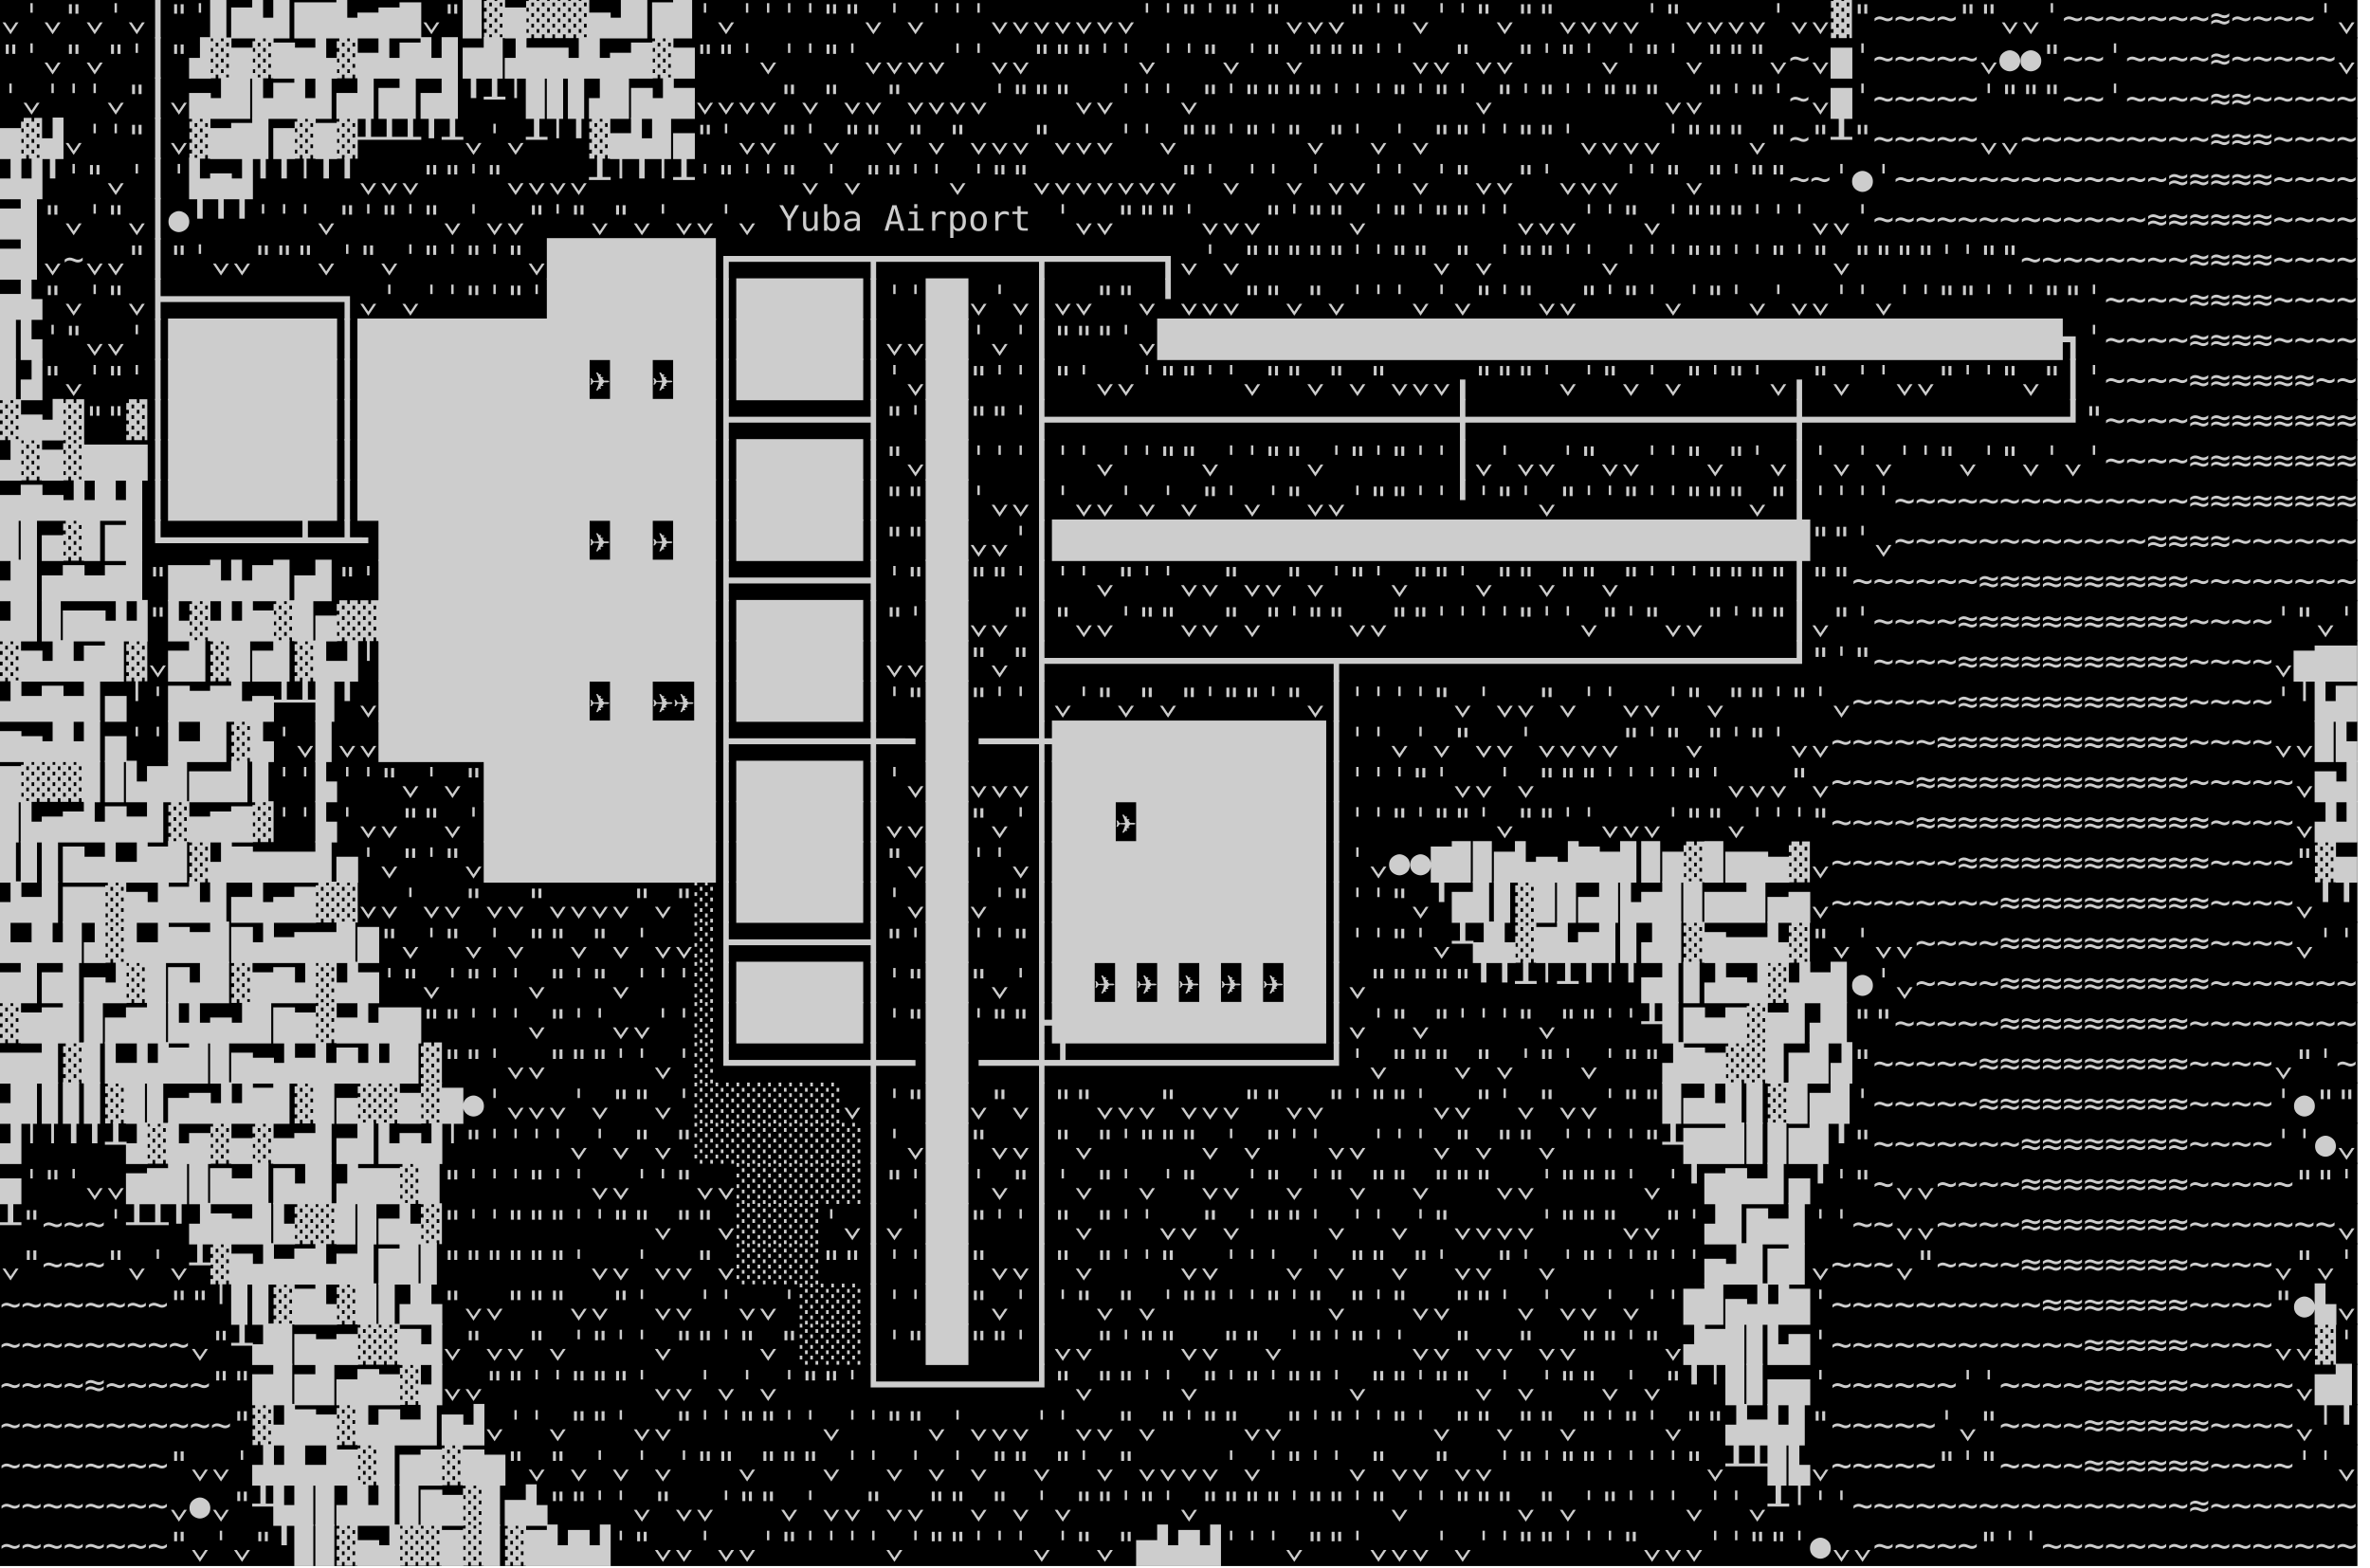
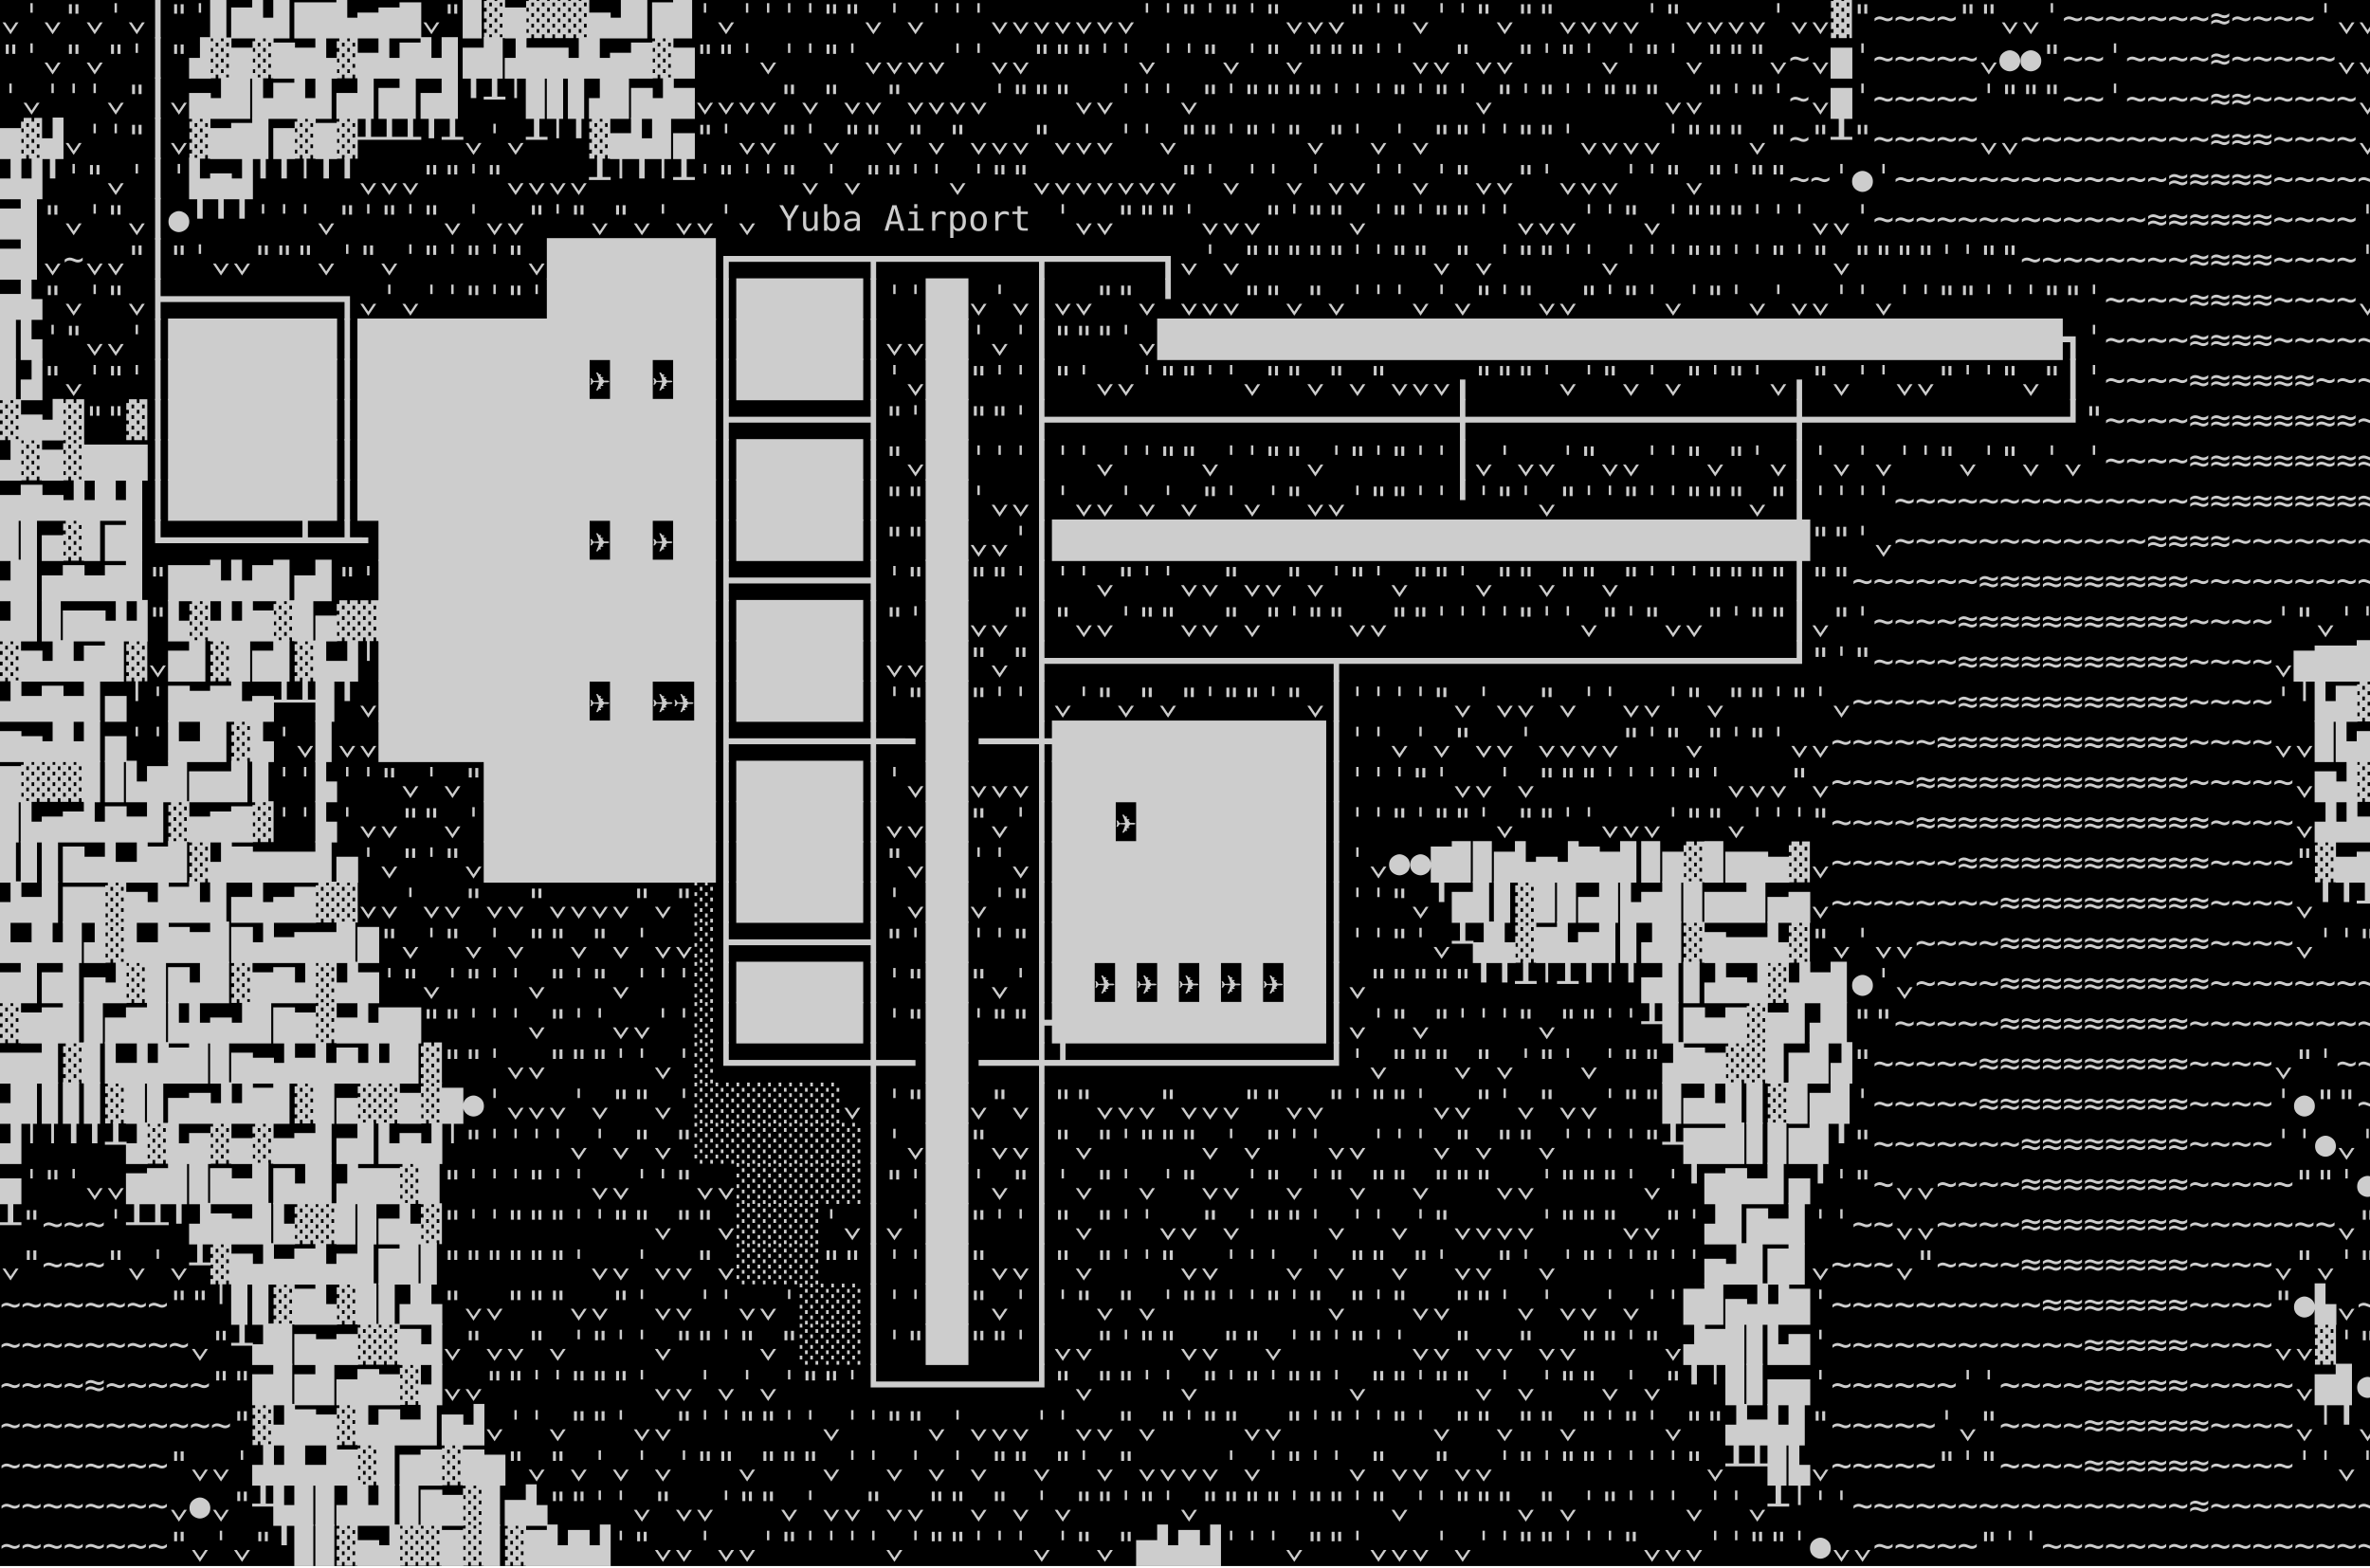
<svg xmlns="http://www.w3.org/2000/svg" version="1.1" width="678.0px" height="448.5px" viewBox="0 0 678.0 448.5" style="letter-spacing:0em;font-size:10px;font-family:'DejaVu Sans Mono';stroke:none">
-   <text y="8.5" x="0.0" style="fill:#000000">████████████████████████████████████████████████████████████████████████████████████████████████████████████████</text>
- █<text y="20.0" x="0.0" style="fill:#000000">████████████████████████████████████████████████████████████████████████████████████████████████████████████████</text>
- █<text y="31.5" x="0.0" style="fill:#000000">████████████████████████████████████████████████████████████████████████████████████████████████████████████████</text>
- █<text y="43.0" x="0.0" style="fill:#000000">████████████████████████████████████████████████████████████████████████████████████████████████████████████████</text>
- █<text y="54.5" x="0.0" style="fill:#000000">████████████████████████████████████████████████████████████████████████████████████████████████████████████████</text>
- █<text y="66.0" x="0.0" style="fill:#000000">████████████████████████████████████████████████████████████████████████████████████████████████████████████████</text>
- █<text y="77.5" x="0.0" style="fill:#000000">████████████████████████████████████████████████████████████████████████████████████████████████████████████████</text>
- █<text y="89.0" x="0.0" style="fill:#000000">████████████████████████████████████████████████████████████████████████████████████████████████████████████████</text>
- █<text y="100.5" x="0.0" style="fill:#000000">████████████████████████████████████████████████████████████████████████████████████████████████████████████████</text>
- █<text y="112.0" x="0.0" style="fill:#000000">████████████████████████████████████████████████████████████████████████████████████████████████████████████████</text>
- █<text y="123.5" x="0.0" style="fill:#000000">████████████████████████████████████████████████████████████████████████████████████████████████████████████████</text>
- █<text y="135.0" x="0.0" style="fill:#000000">████████████████████████████████████████████████████████████████████████████████████████████████████████████████</text>
- █<text y="146.5" x="0.0" style="fill:#000000">████████████████████████████████████████████████████████████████████████████████████████████████████████████████</text>
- █<text y="158.0" x="0.0" style="fill:#000000">████████████████████████████████████████████████████████████████████████████████████████████████████████████████</text>
- █<text y="169.5" x="0.0" style="fill:#000000">████████████████████████████████████████████████████████████████████████████████████████████████████████████████</text>
- █<text y="181.0" x="0.0" style="fill:#000000">████████████████████████████████████████████████████████████████████████████████████████████████████████████████</text>
- █<text y="192.5" x="0.0" style="fill:#000000">████████████████████████████████████████████████████████████████████████████████████████████████████████████████</text>
- █<text y="204.0" x="0.0" style="fill:#000000">████████████████████████████████████████████████████████████████████████████████████████████████████████████████</text>
- █<text y="215.5" x="0.0" style="fill:#000000">████████████████████████████████████████████████████████████████████████████████████████████████████████████████</text>
- █<text y="227.0" x="0.0" style="fill:#000000">████████████████████████████████████████████████████████████████████████████████████████████████████████████████</text>
- █<text y="238.5" x="0.0" style="fill:#000000">████████████████████████████████████████████████████████████████████████████████████████████████████████████████</text>
- █<text y="250.0" x="0.0" style="fill:#000000">████████████████████████████████████████████████████████████████████████████████████████████████████████████████</text>
- █<text y="261.5" x="0.0" style="fill:#000000">████████████████████████████████████████████████████████████████████████████████████████████████████████████████</text>
- █<text y="273.0" x="0.0" style="fill:#000000">████████████████████████████████████████████████████████████████████████████████████████████████████████████████</text>
- █<text y="284.5" x="0.0" style="fill:#000000">████████████████████████████████████████████████████████████████████████████████████████████████████████████████</text>
- █<text y="296.0" x="0.0" style="fill:#000000">████████████████████████████████████████████████████████████████████████████████████████████████████████████████</text>
- █<text y="307.5" x="0.0" style="fill:#000000">████████████████████████████████████████████████████████████████████████████████████████████████████████████████</text>
- █<text y="319.0" x="0.0" style="fill:#000000">████████████████████████████████████████████████████████████████████████████████████████████████████████████████</text>
- █<text y="330.5" x="0.0" style="fill:#000000">████████████████████████████████████████████████████████████████████████████████████████████████████████████████</text>
- █<text y="342.0" x="0.0" style="fill:#000000">████████████████████████████████████████████████████████████████████████████████████████████████████████████████</text>
- █<text y="353.5" x="0.0" style="fill:#000000">████████████████████████████████████████████████████████████████████████████████████████████████████████████████</text>
- █<text y="365.0" x="0.0" style="fill:#000000">████████████████████████████████████████████████████████████████████████████████████████████████████████████████</text>
- █<text y="376.5" x="0.0" style="fill:#000000">████████████████████████████████████████████████████████████████████████████████████████████████████████████████</text>
- █<text y="388.0" x="0.0" style="fill:#000000">████████████████████████████████████████████████████████████████████████████████████████████████████████████████</text>
- █<text y="399.5" x="0.0" style="fill:#000000">████████████████████████████████████████████████████████████████████████████████████████████████████████████████</text>
- █<text y="411.0" x="0.0" style="fill:#000000">████████████████████████████████████████████████████████████████████████████████████████████████████████████████</text>
- █<text y="422.5" x="0.0" style="fill:#000000">████████████████████████████████████████████████████████████████████████████████████████████████████████████████</text>
- █<text y="434.0" x="0.0" style="fill:#000000">████████████████████████████████████████████████████████████████████████████████████████████████████████████████</text>
- █<text y="445.5" x="0.0" style="fill:#000000">████████████████████████████████████████████████████████████████████████████████████████████████████████████████</text>
- █<text y="8.5" x="0.0" style="fill:#cdcdcd">⌄ˈ⌄"⌄ˈ⌄┃"ˈ▊▆▙▊▇▇▙▅▆▇⌄"▉▓▆▓▓▓▅▟▊▇▉ˈ⌄ˈˈˈˈ""⌄ˈ⌄ˈˈˈ⌄⌄⌄⌄⌄⌄⌄ˈˈ"ˈ"ˈ"⌄⌄⌄"ˈ"⌄ˈˈ"⌄""⌄⌄⌄⌄ˈ"⌄⌄⌄⌄ˈ⌄⌄▓"~~~~""⌄⌄ˈ~~~~~~~≈~~~~ˈ⌄</text>
- ⌄<text y="20.0" x="0.0" style="fill:#cdcdcd">"ˈ⌄"⌄"ˈ┃"▟▓▆▓▇▆▙▓▅▙▇▙▊▆▉▟▆▆▟▙▅▇▓▆""ˈ⌄ˈˈ"ˈ⌄⌄⌄⌄ˈˈ⌄⌄"""ˈˈ⌄ˈˈ"⌄ˈ"⌄"""ˈˈ⌄⌄"⌄⌄"ˈ"ˈ⌄ˈ"ˈ⌄"""⌄~⌄▆ˈ~~~~~⌄●●"~~ˈ~~~~≈~~~~~⌄</text>
- ⌄<text y="31.5" x="0.0" style="fill:#cdcdcd">ˈ⌄ˈˈˈ⌄"┃⌄▅▟▉▙▇▙▊▅▊▆▊▅▊╹┸╵▉▊▊▟▉▆▟▆⌄⌄⌄⌄"⌄"⌄⌄"⌄⌄⌄⌄ˈ"""⌄⌄ˈˈˈ⌄"ˈ""""ˈˈˈ"ˈ"ˈ⌄"ˈ"ˈˈ"""⌄⌄"ˈ"ˈ~⌄▆ˈ~~~~~ˈ"""~~ˈ~~~~≈≈~~~~~</text>
- ⌄<text y="43.0" x="0.0" style="fill:#cdcdcd">▆▓▟⌄ˈˈ"┃⌄▓▆▇▊▆▓▇▓┸┸┸╹┸⌄ˈ⌄┸╵╹▓▅▙▉▅"ˈ⌄⌄"ˈ⌄""⌄"⌄"⌄⌄⌄"⌄⌄⌄ˈˈ⌄""ˈ"ˈ"⌄"ˈ⌄ˈ⌄""ˈˈ""ˈ⌄⌄⌄⌄ˈ"""⌄"~"┸"~~~~~⌄⌄~~~~~~~~~≈≈≈~~~~</text>
- ⌄<text y="54.5" x="0.0" style="fill:#cdcdcd">▟▟╹ˈ"⌄ˈ┃ˈ▙▅▟╹╹╵╹╹⌄⌄⌄""ˈ"⌄⌄⌄⌄┸╵╹╵┸ˈ"ˈˈ"⌄ˈ⌄""ˈˈ⌄ˈ""⌄⌄⌄⌄⌄⌄⌄"ˈ⌄ˈˈ⌄ˈ⌄⌄ˈˈ⌄ˈ"⌄⌄"ˈ⌄⌄⌄ˈˈ"⌄"ˈ""~~ˈ●ˈ~~~~~~~~~~~~~≈≈≈≈≈~~~~</text>
- ~<text y="66.0" x="0.0" style="fill:#cdcdcd">▆▊"⌄ˈ"⌄┃●╹╹╹ˈˈˈ⌄"ˈ"ˈ"⌄ˈ⌄⌄"ˈ"⌄"⌄ˈ⌄⌄ˈ⌄ Yuba Airport ˈ⌄⌄"""ˈ⌄⌄⌄"ˈ""⌄ˈ"ˈ""ˈˈ⌄⌄⌄ˈˈ"⌄ˈ"""ˈˈˈ⌄⌄ˈ~~~~~~~~~~~~~≈≈≈≈≈≈~~~~</text>
- ˈ<text y="77.5" x="0.0" style="fill:#cdcdcd">▆▊⌄~⌄⌄"┃"ˈ⌄⌄"""⌄ˈ"⌄ˈ"ˈ"ˈ"⌄████████┏━━━━━━┳━━━━━━━┳━━━━━┓⌄ˈ⌄"""""ˈˈ""⌄"⌄ˈ""ˈˈ⌄ˈˈˈ""ˈˈ"ˈ"⌄""""ˈˈ""~~~~~~~~≈≈≈≈~~~~</text>
- ˈ<text y="89.0" x="0.0" style="fill:#cdcdcd">▅▙"⌄ˈ"⌄┣━━━━━━━━┓⌄ˈ⌄ˈˈ"ˈ"ˈ████████┃██████┃ˈˈ██⌄ˈ⌄┃⌄⌄""⌄╹⌄⌄⌄""⌄"⌄ˈˈˈ⌄ˈ⌄"ˈ"⌄⌄"ˈ"ˈ⌄ˈ"ˈ⌄ˈ⌄⌄ˈˈ⌄ˈˈ""ˈˈˈ""ˈ~~~~≈≈≈≈~~~~</text>
- ⌄<text y="100.5" x="0.0" style="fill:#cdcdcd">▊▙ˈ"⌄⌄ˈ┃████████┃█████████████████┃██████┃⌄⌄██ˈ⌄ˈ┃"""ˈ⌄███████████████████████████████████████████┓ˈ~~~~≈≈≈≈~~~~</text>
- ~<text y="112.0" x="0.0" style="fill:#cdcdcd">▊▟"⌄ˈ"ˈ┃████████┃███████████✈██✈██┃██████┃ˈ⌄██"ˈˈ┃"ˈ⌄⌄ˈ""ˈˈ⌄""⌄"⌄"⌄⌄⌄╻"""ˈ⌄ˈ"⌄ˈ⌄"ˈ"ˈ⌄╻"⌄ˈˈ⌄⌄"ˈˈ"⌄"┃ˈ~~~~≈≈≈≈≈≈~~</text>
- ~<text y="123.5" x="0.0" style="fill:#cdcdcd">▓▅▟▓""▓┃████████┃█████████████████┣━━━━━━┫"ˈ██""ˈ┣━━━━━━━━━━━━━━━━━━━╋━━━━━━━━━━━━━━━╋━━━━━━━━━━━━┛"~~~~≈≈≈≈≈≈≈≈</text>
- ~<text y="135.0" x="0.0" style="fill:#cdcdcd">▟▓▆▓▇▇▇┃████████┃█████████████████┃██████┃"⌄██ˈˈˈ┃ˈˈ⌄ˈˈ""⌄ˈˈ""⌄ˈ"ˈ"ˈˈ┃⌄ˈ⌄⌄ˈ"⌄⌄ˈˈ"⌄"ˈ⌄┃ˈ⌄ˈ⌄ˈˈ"⌄ˈ"⌄ˈ⌄ˈ~~~~≈≈≈≈≈≈≈≈</text>
- ≈<text y="146.5" x="0.0" style="fill:#cdcdcd">▅▇▅▟▟▙▊┃████████┃█████████████████┃██████┃""██ˈ⌄⌄┃ˈ⌄⌄ˈ⌄ˈ⌄"ˈ⌄ˈ"⌄⌄ˈ""ˈˈ╹ˈ"ˈ⌄"ˈˈ"ˈˈ"""⌄"┃ˈˈˈˈ~~~~~~~~~~~~~~≈≈≈≈≈≈≈≈</text>
- ≈<text y="158.0" x="0.0" style="fill:#cdcdcd">▉▊▅▓▊▇▊┗━━━━━━┻━┻╸██████████✈██✈██┃██████┃""██⌄⌄ˈ┃████████████████████████████████████""ˈ⌄~~~~~~~~~~~~≈≈≈≈~~~~~~</text>
- ~<text y="169.5" x="0.0" style="fill:#cdcdcd">▟▊▅▇▅▇▊"▇▇▙▙▇▊▅▊"ˈ████████████████┣━━━━━━┫ˈ"██""ˈ┃ˈˈ⌄"ˈˈ⌄⌄"⌄⌄"⌄ˈ"ˈ⌄""ˈ⌄""⌄""⌄"ˈˈˈ""""┃""~~~~~~≈≈≈≈≈≈≈≈≈≈~~~~~~~~</text>
- ~<text y="181.0" x="0.0" style="fill:#cdcdcd">▟▊▉▆▆▟▟"▙▓▟▟▆▓▉▅▓▓████████████████┃██████┃"ˈ██⌄⌄"┃"⌄⌄ˈ""⌄⌄"⌄"ˈ""⌄⌄""ˈˈˈˈ"ˈˈ⌄"ˈ"⌄⌄"ˈ""┃⌄"ˈ~~~~≈≈≈≈≈≈≈≈≈≈≈~~~~ˈ"⌄ˈ</text>
- ˈ<text y="192.5" x="0.0" style="fill:#cdcdcd">▓▆▟▙▇▉▓⌄▆▊▓▉▆▊▓▙▟╵████████████████┃██████┃⌄⌄██"⌄"┣━━━━━━━━━━━━━┳━━━━━━━━━━━━━━━━━━━━━┛"ˈ"~~~~≈≈≈≈≈≈≈≈≈≈≈~~~~⌄▆▇▇</text>
- ▉<text y="204.0" x="0.0" style="fill:#cdcdcd">▟▅▇▅▊▅╵ˈ▇▆▇▙▅┸┸▉╹⌄██████████✈██✈✈█┃██████┃ˈ"██"ˈˈ┃⌄ˈ"⌄"⌄"ˈ""ˈ"⌄┃ˈˈˈˈ"⌄ˈ⌄⌄"⌄ˈˈ⌄⌄ˈ"⌄""ˈ"ˈ⌄~~~~~≈≈≈≈≈≈≈≈≈≈≈~~~~ˈ╵▙▇</text>
- ▓<text y="215.5" x="0.0" style="fill:#cdcdcd">▆▅▟▙▊▅ˈˈ▙▟▊▓▙ˈ⌄▊⌄⌄████████████████┣━━━━━━╋━╸██╺━━╋█████████████┃ˈˈ⌄ˈ⌄"⌄⌄ˈ⌄⌄⌄⌄"ˈ"⌄"ˈ"ˈ⌄⌄~~~~~≈≈≈≈≈≈≈≈≈≈≈≈~~~~⌄⌄▉▙</text>
- ▆<text y="227.0" x="0.0" style="fill:#cdcdcd">▇▓▓▓▊▉▙▇▉▆▆▊▊ˈˈ▙ˈˈ"⌄ˈ⌄"███████████┃██████┃ˈ⌄██⌄⌄⌄┃█████████████┃ˈˈˈ"ˈ⌄⌄ˈ⌄"""ˈˈˈˈ"ˈ⌄⌄⌄"⌄~~~~≈≈≈≈≈≈≈≈≈≈≈≈≈~~~~~⌄▆▟</text>
- ▓<text y="238.5" x="0.0" style="fill:#cdcdcd">▉▙▅▆▙▇▅▊▓▅▆▇▓ˈˈ▙ˈ⌄⌄""⌄ˈ███████████┃██████┃⌄⌄██"⌄ˈ┃███✈█████████┃ˈˈ"ˈ""ˈ⌄""ˈˈ⌄⌄⌄ˈ""⌄ˈˈˈ"~~~~≈≈≈≈≈≈≈≈≈≈≈≈≈≈~~~~⌄▟▟</text>
- ▅<text y="250.0" x="0.0" style="fill:#cdcdcd">▊▊▊▇▅▙▟▇▉▓▟▇▆▆▆▊▅ˈ⌄"ˈ"⌄███████████┃██████┃"⌄██ˈˈ⌄┃█████████████┃ˈ⌄●●▇▉▉▆▙▅▟▇▆▊▉▆▓▉▆▆▅▓⌄~~~~~~≈≈≈≈≈≈≈≈≈≈≈≈~~~~"▓▅</text>
- ▆<text y="261.5" x="0.0" style="fill:#cdcdcd">▟▅▊▇▇▓▆▟▇▙▊▅▙▅▇▓▓⌄⌄ˈ⌄⌄"⌄⌄"⌄⌄⌄⌄"⌄"░┃██████┃ˈ⌄██⌄ˈ"┃█████████████┃ˈˈ"⌄╹▆▊▊▓▉▉▅▉▙▆▉▉▆▆▉▅▆⌄~~~~~~~~≈≈≈≈≈≈≈≈≈≈~~~~⌄╹╹</text>
- ┸<text y="273.0" x="0.0" style="fill:#cdcdcd">▙▟▙▉▟▓▙▟▇▆▉▇▟▅▆▆▉▇"⌄ˈ"⌄ˈ⌄""⌄"⌄ˈ⌄⌄░┣━━━━━━┫"ˈ██ˈˈ"┃█████████████┃ˈˈ"ˈ⌄┸▟▙▓▇▙▆▊▊▟▉▓▆▅▅▙▓"⌄ˈ⌄⌄~~~~≈≈≈≈≈≈≈≈≈≈~~~~⌄ˈˈ</text>
- "<text y="284.5" x="0.0" style="fill:#cdcdcd">▆▊▆▊▅▟▓▉▇▟▉▓▆▇▟▓▟▆ˈ"⌄ˈ"ˈˈ⌄"ˈ"⌄ˈˈˈ░┃██████┃ˈ"██"⌄ˈ┃██✈█✈█✈█✈█✈██┃⌄"""""╹╹┸╵┸╹╵╹▅▊▊▟▅▟▓▟▆▊●ˈ⌄~~~~≈≈≈≈≈≈≈≈≈≈~~~~~~~</text>
- ~<text y="296.0" x="0.0" style="fill:#cdcdcd">▓▆▇▊▉▅▇▉▙▙▅▟▉▇▆▓▅▙▇▇""ˈˈˈ⌄"ˈˈ⌄⌄ˈˈ░┃██████┃ˈ"██ˈ""┣█████████████┃⌄ˈ"⌄"ˈˈˈ"⌄""ˈˈ┸▊▇▅▇▓▆▊▟▊""~~~~~≈≈≈≈≈≈≈≈≈~~~~~~~~</text>
- ~<text y="307.5" x="0.0" style="fill:#cdcdcd">▆▆▊▓▊▙▟▟▇▉▉▆▅▟▅▙▇▟▟▉▓""ˈ⌄⌄"""ˈˈ⌄ˈ░┗━━━━━━╋━╸██╺━━╋┻━━━━━━━━━━━━┛ˈ⌄"""⌄"⌄ˈ"ˈ⌄ˈ""▟▇▆▓▓▊▆▉▟"~~~~~≈≈≈≈≈≈≈≈≈≈~~~~⌄"ˈ~</text>
- ~<text y="319.0" x="0.0" style="fill:#cdcdcd">▟▊▊▊▊▓▉▊▅▆▟▟▇▊▓▉▅▓▓▆▓▇●ˈ⌄⌄⌄ˈ⌄""⌄ˈ░░░░░░░⌄┃ˈ"██⌄"⌄┃""⌄⌄⌄"⌄⌄⌄""⌄⌄"ˈ""ˈ⌄⌄"ˈ⌄"⌄⌄ˈ""▉▅▙▊▊▓▉▆▉ˈ~~~~~≈≈≈≈≈≈≈≈≈≈~~~~ˈ●""</text>
- ~<text y="330.5" x="0.0" style="fill:#cdcdcd">▟╵╵╹╹┸▟▓▙▆▓▅▓▅▆▊▅▊▙▆▟╵"ˈˈˈˈ⌄ˈ⌄"⌄"░░░░░░░░┃ˈ⌄██"⌄⌄┃"⌄"ˈ"""⌄ˈ⌄"ˈˈ⌄⌄ˈˈˈ⌄"⌄""⌄ˈˈˈˈ"┸▇▇▉▊▉▇▉╹"~~~~~~~≈≈≈≈≈≈≈≈~~~~ˈˈ●⌄</text>
- ˈ<text y="342.0" x="0.0" style="fill:#cdcdcd">▅ˈ"ˈ⌄⌄▆▇▉▉▇▅▊▇▟▊▟▇▇▓▉"ˈˈˈ"ˈˈ⌄⌄ˈˈ"⌄⌄░░░░░░┃"ˈ██ˈ⌄"┃ˈ⌄"ˈ⌄ˈ"⌄⌄ˈ"⌄ˈ"⌄""⌄"""⌄⌄ˈ"""ˈ⌄ˈ╹▆▇▅▊▅╹ˈ"~⌄⌄~~~~≈≈≈≈≈≈≈≈~~~~~""ˈ</text>
- ●<text y="353.5" x="0.0" style="fill:#cdcdcd">┸"~~~ˈ┸┸╹▟▆▅▉▙▓▓▉▉▅▙▓"ˈˈ"""ˈˈ""⌄""⌄░░░░ˈ⌄┃⌄ˈ██"ˈˈ┃"⌄"ˈˈ⌄⌄"⌄ˈ""ˈ⌄ˈˈ⌄ˈ"⌄⌄⌄⌄ˈ"""⌄⌄"ˈ▟▊▇▅▊ˈˈ~~⌄⌄~~~~≈≈≈≈≈≈≈≈~~~~~~~⌄</text>
- "<text y="365.0" x="0.0" style="fill:#cdcdcd">⌄"~~~"⌄ˈ⌄┸▓▆▟▅▇▙▆▊▇▉▊""""""ˈ⌄⌄ˈ⌄⌄"⌄░░░░""┃ˈˈ██"⌄⌄┃"⌄"ˈˈ"⌄⌄ˈˈˈ⌄ˈ⌄""⌄"ˈ⌄⌄"ˈ⌄ˈ"ˈˈ"ˈˈ▅▟▊▇▊⌄~~~⌄"~~~~≈≈≈≈≈≈≈≈~~~~⌄"⌄ˈ</text>
- "<text y="376.5" x="0.0" style="fill:#cdcdcd">~~~~~~~~""╵▊▊▓▇▙▓▉▊▟▙"⌄⌄"""⌄⌄"ˈ⌄⌄ˈˈ⌄⌄ˈ░░░┃ˈˈ██"⌄ˈ┃ˈ"⌄"⌄ˈ""ˈˈ"ˈ"⌄"ˈ"⌄⌄""ˈ⌄ˈ⌄⌄ˈ⌄ˈˈ▇▉▅▟▟▇ˈ~~~~~~~~~~≈≈≈≈≈≈≈~~~~"●▙⌄</text>
- ~<text y="388.0" x="0.0" style="fill:#cdcdcd">~~~~~~~~~⌄"┸▟▉▆▅▆▓▓▇▟⌄"⌄⌄"⌄ˈ"ˈˈ⌄""ˈ"⌄"░░░┃ˈ"██""ˈ┃⌄⌄"ˈ""⌄⌄""⌄ˈ"ˈ"ˈˈ⌄⌄"⌄⌄"⌄⌄""ˈ"⌄▟▇▉▊▙▆ˈ~~~~~~~~~~~~≈≈≈≈≈~~~~⌄⌄▓ˈ</text>
- "<text y="399.5" x="0.0" style="fill:#cdcdcd">~~~~≈~~~~~""▆▉▆▉▅▇▆▓▟⌄⌄""ˈˈ"""ˈ⌄⌄ˈ⌄ˈ⌄ˈ""ˈ┗━━━━━━━┛"⌄""ˈˈ⌄"ˈ"ˈ""ˈ⌄""ˈ""⌄ˈ⌄ˈ""⌄ˈ⌄"╹╵▉▊▅▅ˈ~~~~~~ˈˈ~~~~≈≈≈≈≈~~~~~⌄▆▊</text>
- ●<text y="411.0" x="0.0" style="fill:#cdcdcd">~~~~~~~~~~~"▓▟▇▆▓▙▇▅▊▆▟⌄ˈˈ⌄""ˈ⌄⌄"ˈˈ""ˈˈ⌄ˈˈ""⌄ˈ⌄⌄⌄ˈˈ⌄⌄"⌄"ˈ""⌄⌄"ˈ"ˈˈ"ˈ⌄""⌄""⌄"ˈ"ˈ⌄""▟▅▙▊"~~~~~ˈ⌄"~~~~≈≈≈≈≈≈~~~~⌄╵╹</text>
- ⌄<text y="422.5" x="0.0" style="fill:#cdcdcd">~~~~~~~~"⌄⌄ˈ▟▟▙▟▇▓▊▆▇▓▇▆"⌄"⌄ˈ⌄ˈ⌄ˈ""⌄"""⌄ˈˈ⌄ˈ⌄ˈ⌄""⌄"ˈ⌄"⌄⌄⌄⌄ˈ⌄ˈ"ˈˈ⌄"⌄⌄"⌄⌄ˈ"ˈ""ˈˈˈˈ"⌄┸┸▉▙⌄~~~~~"ˈ"~~~~≈≈≈≈≈≈~~~~ˈˈ⌄</text>
- ˈ<text y="434.0" x="0.0" style="fill:#cdcdcd">~~~~~~~~⌄●⌄"┸▙▉▉▟▙▊▉▇▆▓▊▅▙""ˈˈ⌄"⌄⌄ˈ""⌄ˈ⌄⌄"⌄⌄""⌄"⌄ˈ⌄""ˈ"ˈ⌄""""ˈ""ˈ"⌄ˈˈ"""⌄"⌄ˈ"ˈˈˈ⌄ˈˈ⌄┸╵ˈˈ~~~~~~~~~~~~~~~~≈~~~~~~~</text>
- ~<text y="445.5" x="0.0" style="fill:#cdcdcd">~~~~~~~~"⌄ˈ⌄"╹▉▉▓▅▟▓▓▇▓▊▓▇▙▇▟ˈ"⌄⌄ˈ⌄⌄ˈ"ˈˈˈˈ⌄ˈ""ˈˈˈ⌄ˈ"⌄"▅▙▇▟ˈˈˈ⌄""ˈ⌄⌄⌄ˈ⌄ˈˈ""ˈˈˈ"⌄⌄⌄ˈˈ""ˈ●⌄⌄~~~~~"ˈˈ~~~~~~~~~~~~~~~</text>
- ~</svg>
+   <text y="8.5" x="0.0" style="fill:#000000">█████████████████████████████████████████████████████████████████████████████████████████████████████████████████</text>
+   <text y="20.0" x="0.0" style="fill:#000000">█████████████████████████████████████████████████████████████████████████████████████████████████████████████████</text>
+   <text y="31.5" x="0.0" style="fill:#000000">█████████████████████████████████████████████████████████████████████████████████████████████████████████████████</text>
+   <text y="43.0" x="0.0" style="fill:#000000">█████████████████████████████████████████████████████████████████████████████████████████████████████████████████</text>
+   <text y="54.5" x="0.0" style="fill:#000000">█████████████████████████████████████████████████████████████████████████████████████████████████████████████████</text>
+   <text y="66.0" x="0.0" style="fill:#000000">█████████████████████████████████████████████████████████████████████████████████████████████████████████████████</text>
+   <text y="77.5" x="0.0" style="fill:#000000">█████████████████████████████████████████████████████████████████████████████████████████████████████████████████</text>
+   <text y="89.0" x="0.0" style="fill:#000000">█████████████████████████████████████████████████████████████████████████████████████████████████████████████████</text>
+   <text y="100.5" x="0.0" style="fill:#000000">█████████████████████████████████████████████████████████████████████████████████████████████████████████████████</text>
+   <text y="112.0" x="0.0" style="fill:#000000">█████████████████████████████████████████████████████████████████████████████████████████████████████████████████</text>
+   <text y="123.5" x="0.0" style="fill:#000000">█████████████████████████████████████████████████████████████████████████████████████████████████████████████████</text>
+   <text y="135.0" x="0.0" style="fill:#000000">█████████████████████████████████████████████████████████████████████████████████████████████████████████████████</text>
+   <text y="146.5" x="0.0" style="fill:#000000">█████████████████████████████████████████████████████████████████████████████████████████████████████████████████</text>
+   <text y="158.0" x="0.0" style="fill:#000000">█████████████████████████████████████████████████████████████████████████████████████████████████████████████████</text>
+   <text y="169.5" x="0.0" style="fill:#000000">█████████████████████████████████████████████████████████████████████████████████████████████████████████████████</text>
+   <text y="181.0" x="0.0" style="fill:#000000">█████████████████████████████████████████████████████████████████████████████████████████████████████████████████</text>
+   <text y="192.5" x="0.0" style="fill:#000000">█████████████████████████████████████████████████████████████████████████████████████████████████████████████████</text>
+   <text y="204.0" x="0.0" style="fill:#000000">█████████████████████████████████████████████████████████████████████████████████████████████████████████████████</text>
+   <text y="215.5" x="0.0" style="fill:#000000">█████████████████████████████████████████████████████████████████████████████████████████████████████████████████</text>
+   <text y="227.0" x="0.0" style="fill:#000000">█████████████████████████████████████████████████████████████████████████████████████████████████████████████████</text>
+   <text y="238.5" x="0.0" style="fill:#000000">█████████████████████████████████████████████████████████████████████████████████████████████████████████████████</text>
+   <text y="250.0" x="0.0" style="fill:#000000">█████████████████████████████████████████████████████████████████████████████████████████████████████████████████</text>
+   <text y="261.5" x="0.0" style="fill:#000000">█████████████████████████████████████████████████████████████████████████████████████████████████████████████████</text>
+   <text y="273.0" x="0.0" style="fill:#000000">█████████████████████████████████████████████████████████████████████████████████████████████████████████████████</text>
+   <text y="284.5" x="0.0" style="fill:#000000">█████████████████████████████████████████████████████████████████████████████████████████████████████████████████</text>
+   <text y="296.0" x="0.0" style="fill:#000000">█████████████████████████████████████████████████████████████████████████████████████████████████████████████████</text>
+   <text y="307.5" x="0.0" style="fill:#000000">█████████████████████████████████████████████████████████████████████████████████████████████████████████████████</text>
+   <text y="319.0" x="0.0" style="fill:#000000">█████████████████████████████████████████████████████████████████████████████████████████████████████████████████</text>
+   <text y="330.5" x="0.0" style="fill:#000000">█████████████████████████████████████████████████████████████████████████████████████████████████████████████████</text>
+   <text y="342.0" x="0.0" style="fill:#000000">█████████████████████████████████████████████████████████████████████████████████████████████████████████████████</text>
+   <text y="353.5" x="0.0" style="fill:#000000">█████████████████████████████████████████████████████████████████████████████████████████████████████████████████</text>
+   <text y="365.0" x="0.0" style="fill:#000000">█████████████████████████████████████████████████████████████████████████████████████████████████████████████████</text>
+   <text y="376.5" x="0.0" style="fill:#000000">█████████████████████████████████████████████████████████████████████████████████████████████████████████████████</text>
+   <text y="388.0" x="0.0" style="fill:#000000">█████████████████████████████████████████████████████████████████████████████████████████████████████████████████</text>
+   <text y="399.5" x="0.0" style="fill:#000000">█████████████████████████████████████████████████████████████████████████████████████████████████████████████████</text>
+   <text y="411.0" x="0.0" style="fill:#000000">█████████████████████████████████████████████████████████████████████████████████████████████████████████████████</text>
+   <text y="422.5" x="0.0" style="fill:#000000">█████████████████████████████████████████████████████████████████████████████████████████████████████████████████</text>
+   <text y="434.0" x="0.0" style="fill:#000000">█████████████████████████████████████████████████████████████████████████████████████████████████████████████████</text>
+   <text y="445.5" x="0.0" style="fill:#000000">█████████████████████████████████████████████████████████████████████████████████████████████████████████████████</text>
+   <text y="8.5" x="0.0" style="fill:#cdcdcd">⌄ˈ⌄"⌄ˈ⌄┃"ˈ▊▆▙▊▇▇▙▅▆▇⌄"▉▓▆▓▓▓▅▟▊▇▉ˈ⌄ˈˈˈˈ""⌄ˈ⌄ˈˈˈ⌄⌄⌄⌄⌄⌄⌄ˈˈ"ˈ"ˈ"⌄⌄⌄"ˈ"⌄ˈˈ"⌄""⌄⌄⌄⌄ˈ"⌄⌄⌄⌄ˈ⌄⌄▓"~~~~""⌄⌄ˈ~~~~~~~≈~~~~ˈ⌄⌄</text>
+   <text y="20.0" x="0.0" style="fill:#cdcdcd">"ˈ⌄"⌄"ˈ┃"▟▓▆▓▇▆▙▓▅▙▇▙▊▆▉▟▆▆▟▙▅▇▓▆""ˈ⌄ˈˈ"ˈ⌄⌄⌄⌄ˈˈ⌄⌄"""ˈˈ⌄ˈˈ"⌄ˈ"⌄"""ˈˈ⌄⌄"⌄⌄"ˈ"ˈ⌄ˈ"ˈ⌄"""⌄~⌄▆ˈ~~~~~⌄●●"~~ˈ~~~~≈~~~~~⌄⌄</text>
+   <text y="31.5" x="0.0" style="fill:#cdcdcd">ˈ⌄ˈˈˈ⌄"┃⌄▅▟▉▙▇▙▊▅▊▆▊▅▊╹┸╵▉▊▊▟▉▆▟▆⌄⌄⌄⌄"⌄"⌄⌄"⌄⌄⌄⌄ˈ"""⌄⌄ˈˈˈ⌄"ˈ""""ˈˈˈ"ˈ"ˈ⌄"ˈ"ˈˈ"""⌄⌄"ˈ"ˈ~⌄▆ˈ~~~~~ˈ"""~~ˈ~~~~≈≈~~~~~⌄</text>
+   <text y="43.0" x="0.0" style="fill:#cdcdcd">▆▓▟⌄ˈˈ"┃⌄▓▆▇▊▆▓▇▓┸┸┸╹┸⌄ˈ⌄┸╵╹▓▅▙▉▅"ˈ⌄⌄"ˈ⌄""⌄"⌄"⌄⌄⌄"⌄⌄⌄ˈˈ⌄""ˈ"ˈ"⌄"ˈ⌄ˈ⌄""ˈˈ""ˈ⌄⌄⌄⌄ˈ"""⌄"~"┸"~~~~~⌄⌄~~~~~~~~~≈≈≈~~~~⌄</text>
+   <text y="54.5" x="0.0" style="fill:#cdcdcd">▟▟╹ˈ"⌄ˈ┃ˈ▙▅▟╹╹╵╹╹⌄⌄⌄""ˈ"⌄⌄⌄⌄┸╵╹╵┸ˈ"ˈˈ"⌄ˈ⌄""ˈˈ⌄ˈ""⌄⌄⌄⌄⌄⌄⌄"ˈ⌄ˈˈ⌄ˈ⌄⌄ˈˈ⌄ˈ"⌄⌄"ˈ⌄⌄⌄ˈˈ"⌄"ˈ""~~ˈ●ˈ~~~~~~~~~~~~~≈≈≈≈≈~~~~~</text>
+   <text y="66.0" x="0.0" style="fill:#cdcdcd">▆▊"⌄ˈ"⌄┃●╹╹╹ˈˈˈ⌄"ˈ"ˈ"⌄ˈ⌄⌄"ˈ"⌄"⌄ˈ⌄⌄ˈ⌄ Yuba Airport ˈ⌄⌄"""ˈ⌄⌄⌄"ˈ""⌄ˈ"ˈ""ˈˈ⌄⌄⌄ˈˈ"⌄ˈ"""ˈˈˈ⌄⌄ˈ~~~~~~~~~~~~~≈≈≈≈≈≈~~~~ˈ</text>
+   <text y="77.5" x="0.0" style="fill:#cdcdcd">▆▊⌄~⌄⌄"┃"ˈ⌄⌄"""⌄ˈ"⌄ˈ"ˈ"ˈ"⌄████████┏━━━━━━┳━━━━━━━┳━━━━━┓⌄ˈ⌄"""""ˈˈ""⌄"⌄ˈ""ˈˈ⌄ˈˈˈ""ˈˈ"ˈ"⌄""""ˈˈ""~~~~~~~~≈≈≈≈~~~~ˈ</text>
+   <text y="89.0" x="0.0" style="fill:#cdcdcd">▅▙"⌄ˈ"⌄┣━━━━━━━━┓⌄ˈ⌄ˈˈ"ˈ"ˈ████████┃██████┃ˈˈ██⌄ˈ⌄┃⌄⌄""⌄╹⌄⌄⌄""⌄"⌄ˈˈˈ⌄ˈ⌄"ˈ"⌄⌄"ˈ"ˈ⌄ˈ"ˈ⌄ˈ⌄⌄ˈˈ⌄ˈˈ""ˈˈˈ""ˈ~~~~≈≈≈≈~~~~⌄</text>
+   <text y="100.5" x="0.0" style="fill:#cdcdcd">▊▙ˈ"⌄⌄ˈ┃████████┃█████████████████┃██████┃⌄⌄██ˈ⌄ˈ┃"""ˈ⌄███████████████████████████████████████████┓ˈ~~~~≈≈≈≈~~~~~</text>
+   <text y="112.0" x="0.0" style="fill:#cdcdcd">▊▟"⌄ˈ"ˈ┃████████┃███████████✈██✈██┃██████┃ˈ⌄██"ˈˈ┃"ˈ⌄⌄ˈ""ˈˈ⌄""⌄"⌄"⌄⌄⌄╻"""ˈ⌄ˈ"⌄ˈ⌄"ˈ"ˈ⌄╻"⌄ˈˈ⌄⌄"ˈˈ"⌄"┃ˈ~~~~≈≈≈≈≈≈~~~</text>
+   <text y="123.5" x="0.0" style="fill:#cdcdcd">▓▅▟▓""▓┃████████┃█████████████████┣━━━━━━┫"ˈ██""ˈ┣━━━━━━━━━━━━━━━━━━━╋━━━━━━━━━━━━━━━╋━━━━━━━━━━━━┛"~~~~≈≈≈≈≈≈≈≈~</text>
+   <text y="135.0" x="0.0" style="fill:#cdcdcd">▟▓▆▓▇▇▇┃████████┃█████████████████┃██████┃"⌄██ˈˈˈ┃ˈˈ⌄ˈˈ""⌄ˈˈ""⌄ˈ"ˈ"ˈˈ┃⌄ˈ⌄⌄ˈ"⌄⌄ˈˈ"⌄"ˈ⌄┃ˈ⌄ˈ⌄ˈˈ"⌄ˈ"⌄ˈ⌄ˈ~~~~≈≈≈≈≈≈≈≈≈</text>
+   <text y="146.5" x="0.0" style="fill:#cdcdcd">▅▇▅▟▟▙▊┃████████┃█████████████████┃██████┃""██ˈ⌄⌄┃ˈ⌄⌄ˈ⌄ˈ⌄"ˈ⌄ˈ"⌄⌄ˈ""ˈˈ╹ˈ"ˈ⌄"ˈˈ"ˈˈ"""⌄"┃ˈˈˈˈ~~~~~~~~~~~~~~≈≈≈≈≈≈≈≈≈</text>
+   <text y="158.0" x="0.0" style="fill:#cdcdcd">▉▊▅▓▊▇▊┗━━━━━━┻━┻╸██████████✈██✈██┃██████┃""██⌄⌄ˈ┃████████████████████████████████████""ˈ⌄~~~~~~~~~~~~≈≈≈≈~~~~~~~</text>
+   <text y="169.5" x="0.0" style="fill:#cdcdcd">▟▊▅▇▅▇▊"▇▇▙▙▇▊▅▊"ˈ████████████████┣━━━━━━┫ˈ"██""ˈ┃ˈˈ⌄"ˈˈ⌄⌄"⌄⌄"⌄ˈ"ˈ⌄""ˈ⌄""⌄""⌄"ˈˈˈ""""┃""~~~~~~≈≈≈≈≈≈≈≈≈≈~~~~~~~~~</text>
+   <text y="181.0" x="0.0" style="fill:#cdcdcd">▟▊▉▆▆▟▟"▙▓▟▟▆▓▉▅▓▓████████████████┃██████┃"ˈ██⌄⌄"┃"⌄⌄ˈ""⌄⌄"⌄"ˈ""⌄⌄""ˈˈˈˈ"ˈˈ⌄"ˈ"⌄⌄"ˈ""┃⌄"ˈ~~~~≈≈≈≈≈≈≈≈≈≈≈~~~~ˈ"⌄ˈˈ</text>
+   <text y="192.5" x="0.0" style="fill:#cdcdcd">▓▆▟▙▇▉▓⌄▆▊▓▉▆▊▓▙▟╵████████████████┃██████┃⌄⌄██"⌄"┣━━━━━━━━━━━━━┳━━━━━━━━━━━━━━━━━━━━━┛"ˈ"~~~~≈≈≈≈≈≈≈≈≈≈≈~~~~⌄▆▇▇▉</text>
+   <text y="204.0" x="0.0" style="fill:#cdcdcd">▟▅▇▅▊▅╵ˈ▇▆▇▙▅┸┸▉╹⌄██████████✈██✈✈█┃██████┃ˈ"██"ˈˈ┃⌄ˈ"⌄"⌄"ˈ""ˈ"⌄┃ˈˈˈˈ"⌄ˈ⌄⌄"⌄ˈˈ⌄⌄ˈ"⌄""ˈ"ˈ⌄~~~~~≈≈≈≈≈≈≈≈≈≈≈~~~~ˈ╵▙▇▓</text>
+   <text y="215.5" x="0.0" style="fill:#cdcdcd">▆▅▟▙▊▅ˈˈ▙▟▊▓▙ˈ⌄▊⌄⌄████████████████┣━━━━━━╋━╸██╺━━╋█████████████┃ˈˈ⌄ˈ⌄"⌄⌄ˈ⌄⌄⌄⌄"ˈ"⌄"ˈ"ˈ⌄⌄~~~~~≈≈≈≈≈≈≈≈≈≈≈≈~~~~⌄⌄▉▙▆</text>
+   <text y="227.0" x="0.0" style="fill:#cdcdcd">▇▓▓▓▊▉▙▇▉▆▆▊▊ˈˈ▙ˈˈ"⌄ˈ⌄"███████████┃██████┃ˈ⌄██⌄⌄⌄┃█████████████┃ˈˈˈ"ˈ⌄⌄ˈ⌄"""ˈˈˈˈ"ˈ⌄⌄⌄"⌄~~~~≈≈≈≈≈≈≈≈≈≈≈≈≈~~~~~⌄▆▟▓</text>
+   <text y="238.5" x="0.0" style="fill:#cdcdcd">▉▙▅▆▙▇▅▊▓▅▆▇▓ˈˈ▙ˈ⌄⌄""⌄ˈ███████████┃██████┃⌄⌄██"⌄ˈ┃███✈█████████┃ˈˈ"ˈ""ˈ⌄""ˈˈ⌄⌄⌄ˈ""⌄ˈˈˈ"~~~~≈≈≈≈≈≈≈≈≈≈≈≈≈≈~~~~⌄▟▟▅</text>
+   <text y="250.0" x="0.0" style="fill:#cdcdcd">▊▊▊▇▅▙▟▇▉▓▟▇▆▆▆▊▅ˈ⌄"ˈ"⌄███████████┃██████┃"⌄██ˈˈ⌄┃█████████████┃ˈ⌄●●▇▉▉▆▙▅▟▇▆▊▉▆▓▉▆▆▅▓⌄~~~~~~≈≈≈≈≈≈≈≈≈≈≈≈~~~~"▓▅▆</text>
+   <text y="261.5" x="0.0" style="fill:#cdcdcd">▟▅▊▇▇▓▆▟▇▙▊▅▙▅▇▓▓⌄⌄ˈ⌄⌄"⌄⌄"⌄⌄⌄⌄"⌄"░┃██████┃ˈ⌄██⌄ˈ"┃█████████████┃ˈˈ"⌄╹▆▊▊▓▉▉▅▉▙▆▉▉▆▆▉▅▆⌄~~~~~~~~≈≈≈≈≈≈≈≈≈≈~~~~⌄╹╹┸</text>
+   <text y="273.0" x="0.0" style="fill:#cdcdcd">▙▟▙▉▟▓▙▟▇▆▉▇▟▅▆▆▉▇"⌄ˈ"⌄ˈ⌄""⌄"⌄ˈ⌄⌄░┣━━━━━━┫"ˈ██ˈˈ"┃█████████████┃ˈˈ"ˈ⌄┸▟▙▓▇▙▆▊▊▟▉▓▆▅▅▙▓"⌄ˈ⌄⌄~~~~≈≈≈≈≈≈≈≈≈≈~~~~⌄ˈˈ"</text>
+   <text y="284.5" x="0.0" style="fill:#cdcdcd">▆▊▆▊▅▟▓▉▇▟▉▓▆▇▟▓▟▆ˈ"⌄ˈ"ˈˈ⌄"ˈ"⌄ˈˈˈ░┃██████┃ˈ"██"⌄ˈ┃██✈█✈█✈█✈█✈██┃⌄"""""╹╹┸╵┸╹╵╹▅▊▊▟▅▟▓▟▆▊●ˈ⌄~~~~≈≈≈≈≈≈≈≈≈≈~~~~~~~~</text>
+   <text y="296.0" x="0.0" style="fill:#cdcdcd">▓▆▇▊▉▅▇▉▙▙▅▟▉▇▆▓▅▙▇▇""ˈˈˈ⌄"ˈˈ⌄⌄ˈˈ░┃██████┃ˈ"██ˈ""┣█████████████┃⌄ˈ"⌄"ˈˈˈ"⌄""ˈˈ┸▊▇▅▇▓▆▊▟▊""~~~~~≈≈≈≈≈≈≈≈≈~~~~~~~~~</text>
+   <text y="307.5" x="0.0" style="fill:#cdcdcd">▆▆▊▓▊▙▟▟▇▉▉▆▅▟▅▙▇▟▟▉▓""ˈ⌄⌄"""ˈˈ⌄ˈ░┗━━━━━━╋━╸██╺━━╋┻━━━━━━━━━━━━┛ˈ⌄"""⌄"⌄ˈ"ˈ⌄ˈ""▟▇▆▓▓▊▆▉▟"~~~~~≈≈≈≈≈≈≈≈≈≈~~~~⌄"ˈ~~</text>
+   <text y="319.0" x="0.0" style="fill:#cdcdcd">▟▊▊▊▊▓▉▊▅▆▟▟▇▊▓▉▅▓▓▆▓▇●ˈ⌄⌄⌄ˈ⌄""⌄ˈ░░░░░░░⌄┃ˈ"██⌄"⌄┃""⌄⌄⌄"⌄⌄⌄""⌄⌄"ˈ""ˈ⌄⌄"ˈ⌄"⌄⌄ˈ""▉▅▙▊▊▓▉▆▉ˈ~~~~~≈≈≈≈≈≈≈≈≈≈~~~~ˈ●""~</text>
+   <text y="330.5" x="0.0" style="fill:#cdcdcd">▟╵╵╹╹┸▟▓▙▆▓▅▓▅▆▊▅▊▙▆▟╵"ˈˈˈˈ⌄ˈ⌄"⌄"░░░░░░░░┃ˈ⌄██"⌄⌄┃"⌄"ˈ"""⌄ˈ⌄"ˈˈ⌄⌄ˈˈˈ⌄"⌄""⌄ˈˈˈˈ"┸▇▇▉▊▉▇▉╹"~~~~~~~≈≈≈≈≈≈≈≈~~~~ˈˈ●⌄ˈ</text>
+   <text y="342.0" x="0.0" style="fill:#cdcdcd">▅ˈ"ˈ⌄⌄▆▇▉▉▇▅▊▇▟▊▟▇▇▓▉"ˈˈˈ"ˈˈ⌄⌄ˈˈ"⌄⌄░░░░░░┃"ˈ██ˈ⌄"┃ˈ⌄"ˈ⌄ˈ"⌄⌄ˈ"⌄ˈ"⌄""⌄"""⌄⌄ˈ"""ˈ⌄ˈ╹▆▇▅▊▅╹ˈ"~⌄⌄~~~~≈≈≈≈≈≈≈≈~~~~~""ˈ●</text>
+   <text y="353.5" x="0.0" style="fill:#cdcdcd">┸"~~~ˈ┸┸╹▟▆▅▉▙▓▓▉▉▅▙▓"ˈˈ"""ˈˈ""⌄""⌄░░░░ˈ⌄┃⌄ˈ██"ˈˈ┃"⌄"ˈˈ⌄⌄"⌄ˈ""ˈ⌄ˈˈ⌄ˈ"⌄⌄⌄⌄ˈ"""⌄⌄"ˈ▟▊▇▅▊ˈˈ~~⌄⌄~~~~≈≈≈≈≈≈≈≈~~~~~~~⌄"</text>
+   <text y="365.0" x="0.0" style="fill:#cdcdcd">⌄"~~~"⌄ˈ⌄┸▓▆▟▅▇▙▆▊▇▉▊""""""ˈ⌄⌄ˈ⌄⌄"⌄░░░░""┃ˈˈ██"⌄⌄┃"⌄"ˈˈ"⌄⌄ˈˈˈ⌄ˈ⌄""⌄"ˈ⌄⌄"ˈ⌄ˈ"ˈˈ"ˈˈ▅▟▊▇▊⌄~~~⌄"~~~~≈≈≈≈≈≈≈≈~~~~⌄"⌄ˈ"</text>
+   <text y="376.5" x="0.0" style="fill:#cdcdcd">~~~~~~~~""╵▊▊▓▇▙▓▉▊▟▙"⌄⌄"""⌄⌄"ˈ⌄⌄ˈˈ⌄⌄ˈ░░░┃ˈˈ██"⌄ˈ┃ˈ"⌄"⌄ˈ""ˈˈ"ˈ"⌄"ˈ"⌄⌄""ˈ⌄ˈ⌄⌄ˈ⌄ˈˈ▇▉▅▟▟▇ˈ~~~~~~~~~~≈≈≈≈≈≈≈~~~~"●▙⌄~</text>
+   <text y="388.0" x="0.0" style="fill:#cdcdcd">~~~~~~~~~⌄"┸▟▉▆▅▆▓▓▇▟⌄"⌄⌄"⌄ˈ"ˈˈ⌄""ˈ"⌄"░░░┃ˈ"██""ˈ┃⌄⌄"ˈ""⌄⌄""⌄ˈ"ˈ"ˈˈ⌄⌄"⌄⌄"⌄⌄""ˈ"⌄▟▇▉▊▙▆ˈ~~~~~~~~~~~~≈≈≈≈≈~~~~⌄⌄▓ˈ"</text>
+   <text y="399.5" x="0.0" style="fill:#cdcdcd">~~~~≈~~~~~""▆▉▆▉▅▇▆▓▟⌄⌄""ˈˈ"""ˈ⌄⌄ˈ⌄ˈ⌄ˈ""ˈ┗━━━━━━━┛"⌄""ˈˈ⌄"ˈ"ˈ""ˈ⌄""ˈ""⌄ˈ⌄ˈ""⌄ˈ⌄"╹╵▉▊▅▅ˈ~~~~~~ˈˈ~~~~≈≈≈≈≈~~~~~⌄▆▊●</text>
+   <text y="411.0" x="0.0" style="fill:#cdcdcd">~~~~~~~~~~~"▓▟▇▆▓▙▇▅▊▆▟⌄ˈˈ⌄""ˈ⌄⌄"ˈˈ""ˈˈ⌄ˈˈ""⌄ˈ⌄⌄⌄ˈˈ⌄⌄"⌄"ˈ""⌄⌄"ˈ"ˈˈ"ˈ⌄""⌄""⌄"ˈ"ˈ⌄""▟▅▙▊"~~~~~ˈ⌄"~~~~≈≈≈≈≈≈~~~~⌄╵╹⌄</text>
+   <text y="422.5" x="0.0" style="fill:#cdcdcd">~~~~~~~~"⌄⌄ˈ▟▟▙▟▇▓▊▆▇▓▇▆"⌄"⌄ˈ⌄ˈ⌄ˈ""⌄"""⌄ˈˈ⌄ˈ⌄ˈ⌄""⌄"ˈ⌄"⌄⌄⌄⌄ˈ⌄ˈ"ˈˈ⌄"⌄⌄"⌄⌄ˈ"ˈ""ˈˈˈˈ"⌄┸┸▉▙⌄~~~~~"ˈ"~~~~≈≈≈≈≈≈~~~~ˈˈ⌄ˈ</text>
+   <text y="434.0" x="0.0" style="fill:#cdcdcd">~~~~~~~~⌄●⌄"┸▙▉▉▟▙▊▉▇▆▓▊▅▙""ˈˈ⌄"⌄⌄ˈ""⌄ˈ⌄⌄"⌄⌄""⌄"⌄ˈ⌄""ˈ"ˈ⌄""""ˈ""ˈ"⌄ˈˈ"""⌄"⌄ˈ"ˈˈˈ⌄ˈˈ⌄┸╵ˈˈ~~~~~~~~~~~~~~~~≈~~~~~~~~</text>
+   <text y="445.5" x="0.0" style="fill:#cdcdcd">~~~~~~~~"⌄ˈ⌄"╹▉▉▓▅▟▓▓▇▓▊▓▇▙▇▟ˈ"⌄⌄ˈ⌄⌄ˈ"ˈˈˈˈ⌄ˈ""ˈˈˈ⌄ˈ"⌄"▅▙▇▟ˈˈˈ⌄""ˈ⌄⌄⌄ˈ⌄ˈˈ""ˈˈˈ"⌄⌄⌄ˈˈ""ˈ●⌄⌄~~~~~"ˈˈ~~~~~~~~~~~~~~~~</text>
+ </svg>
